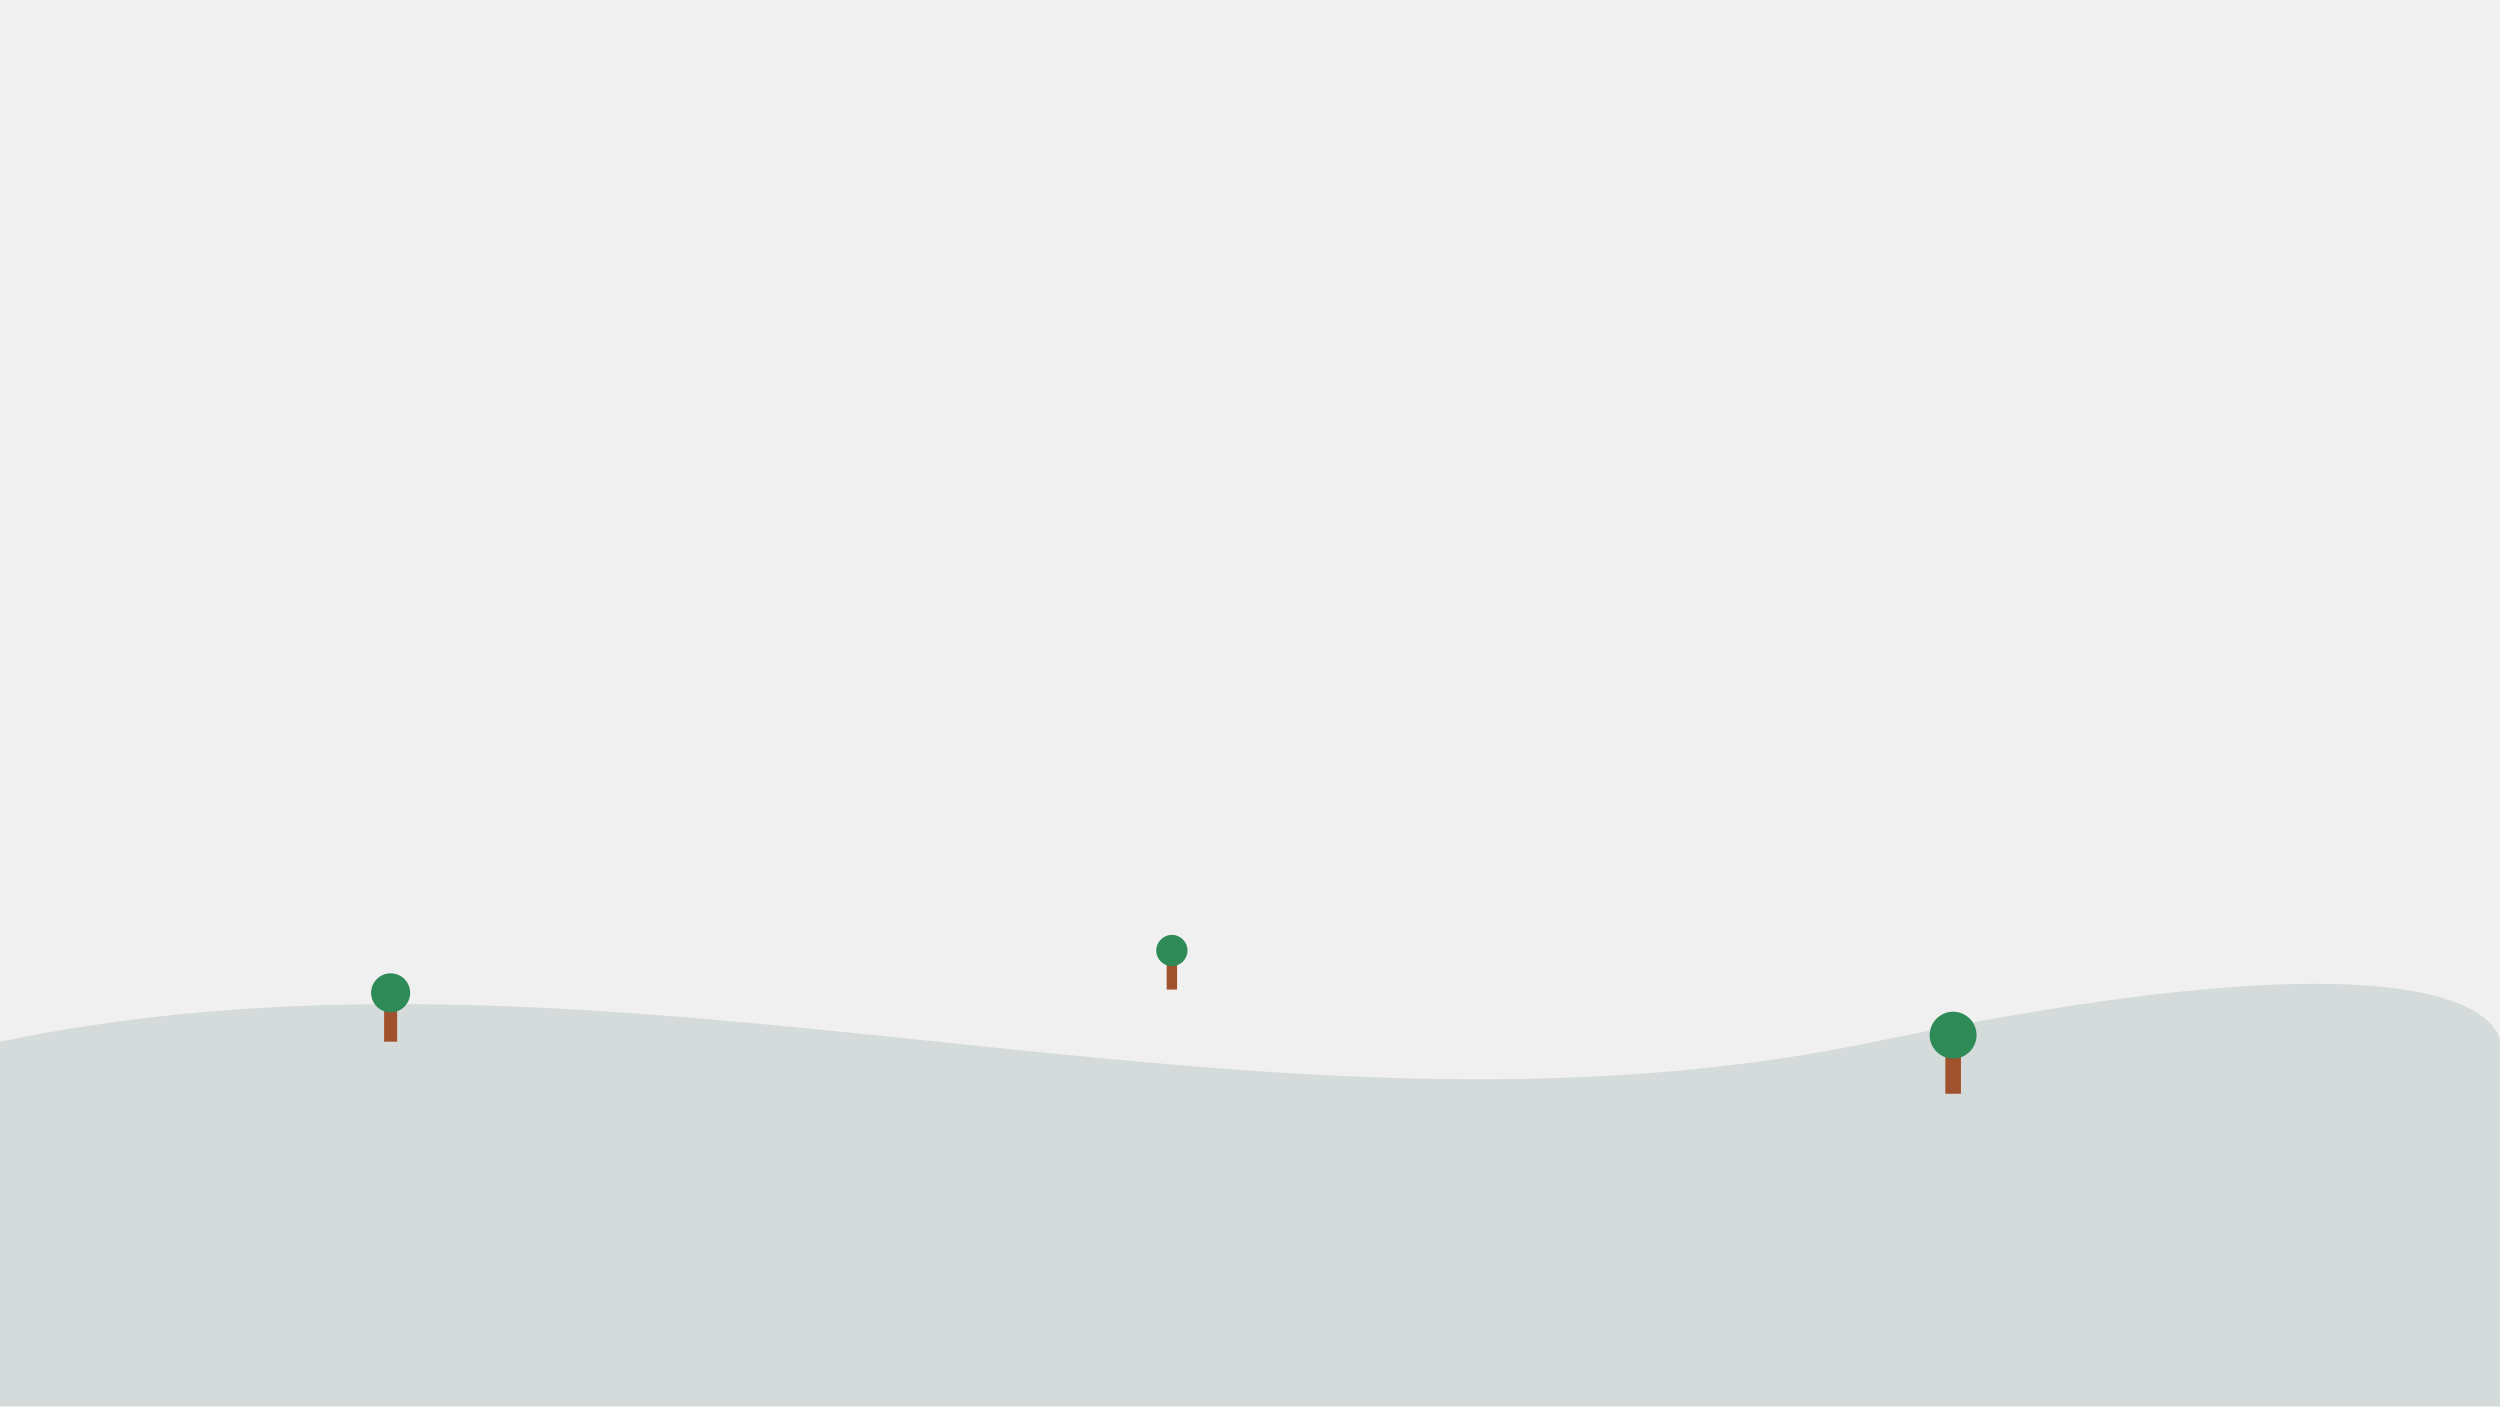
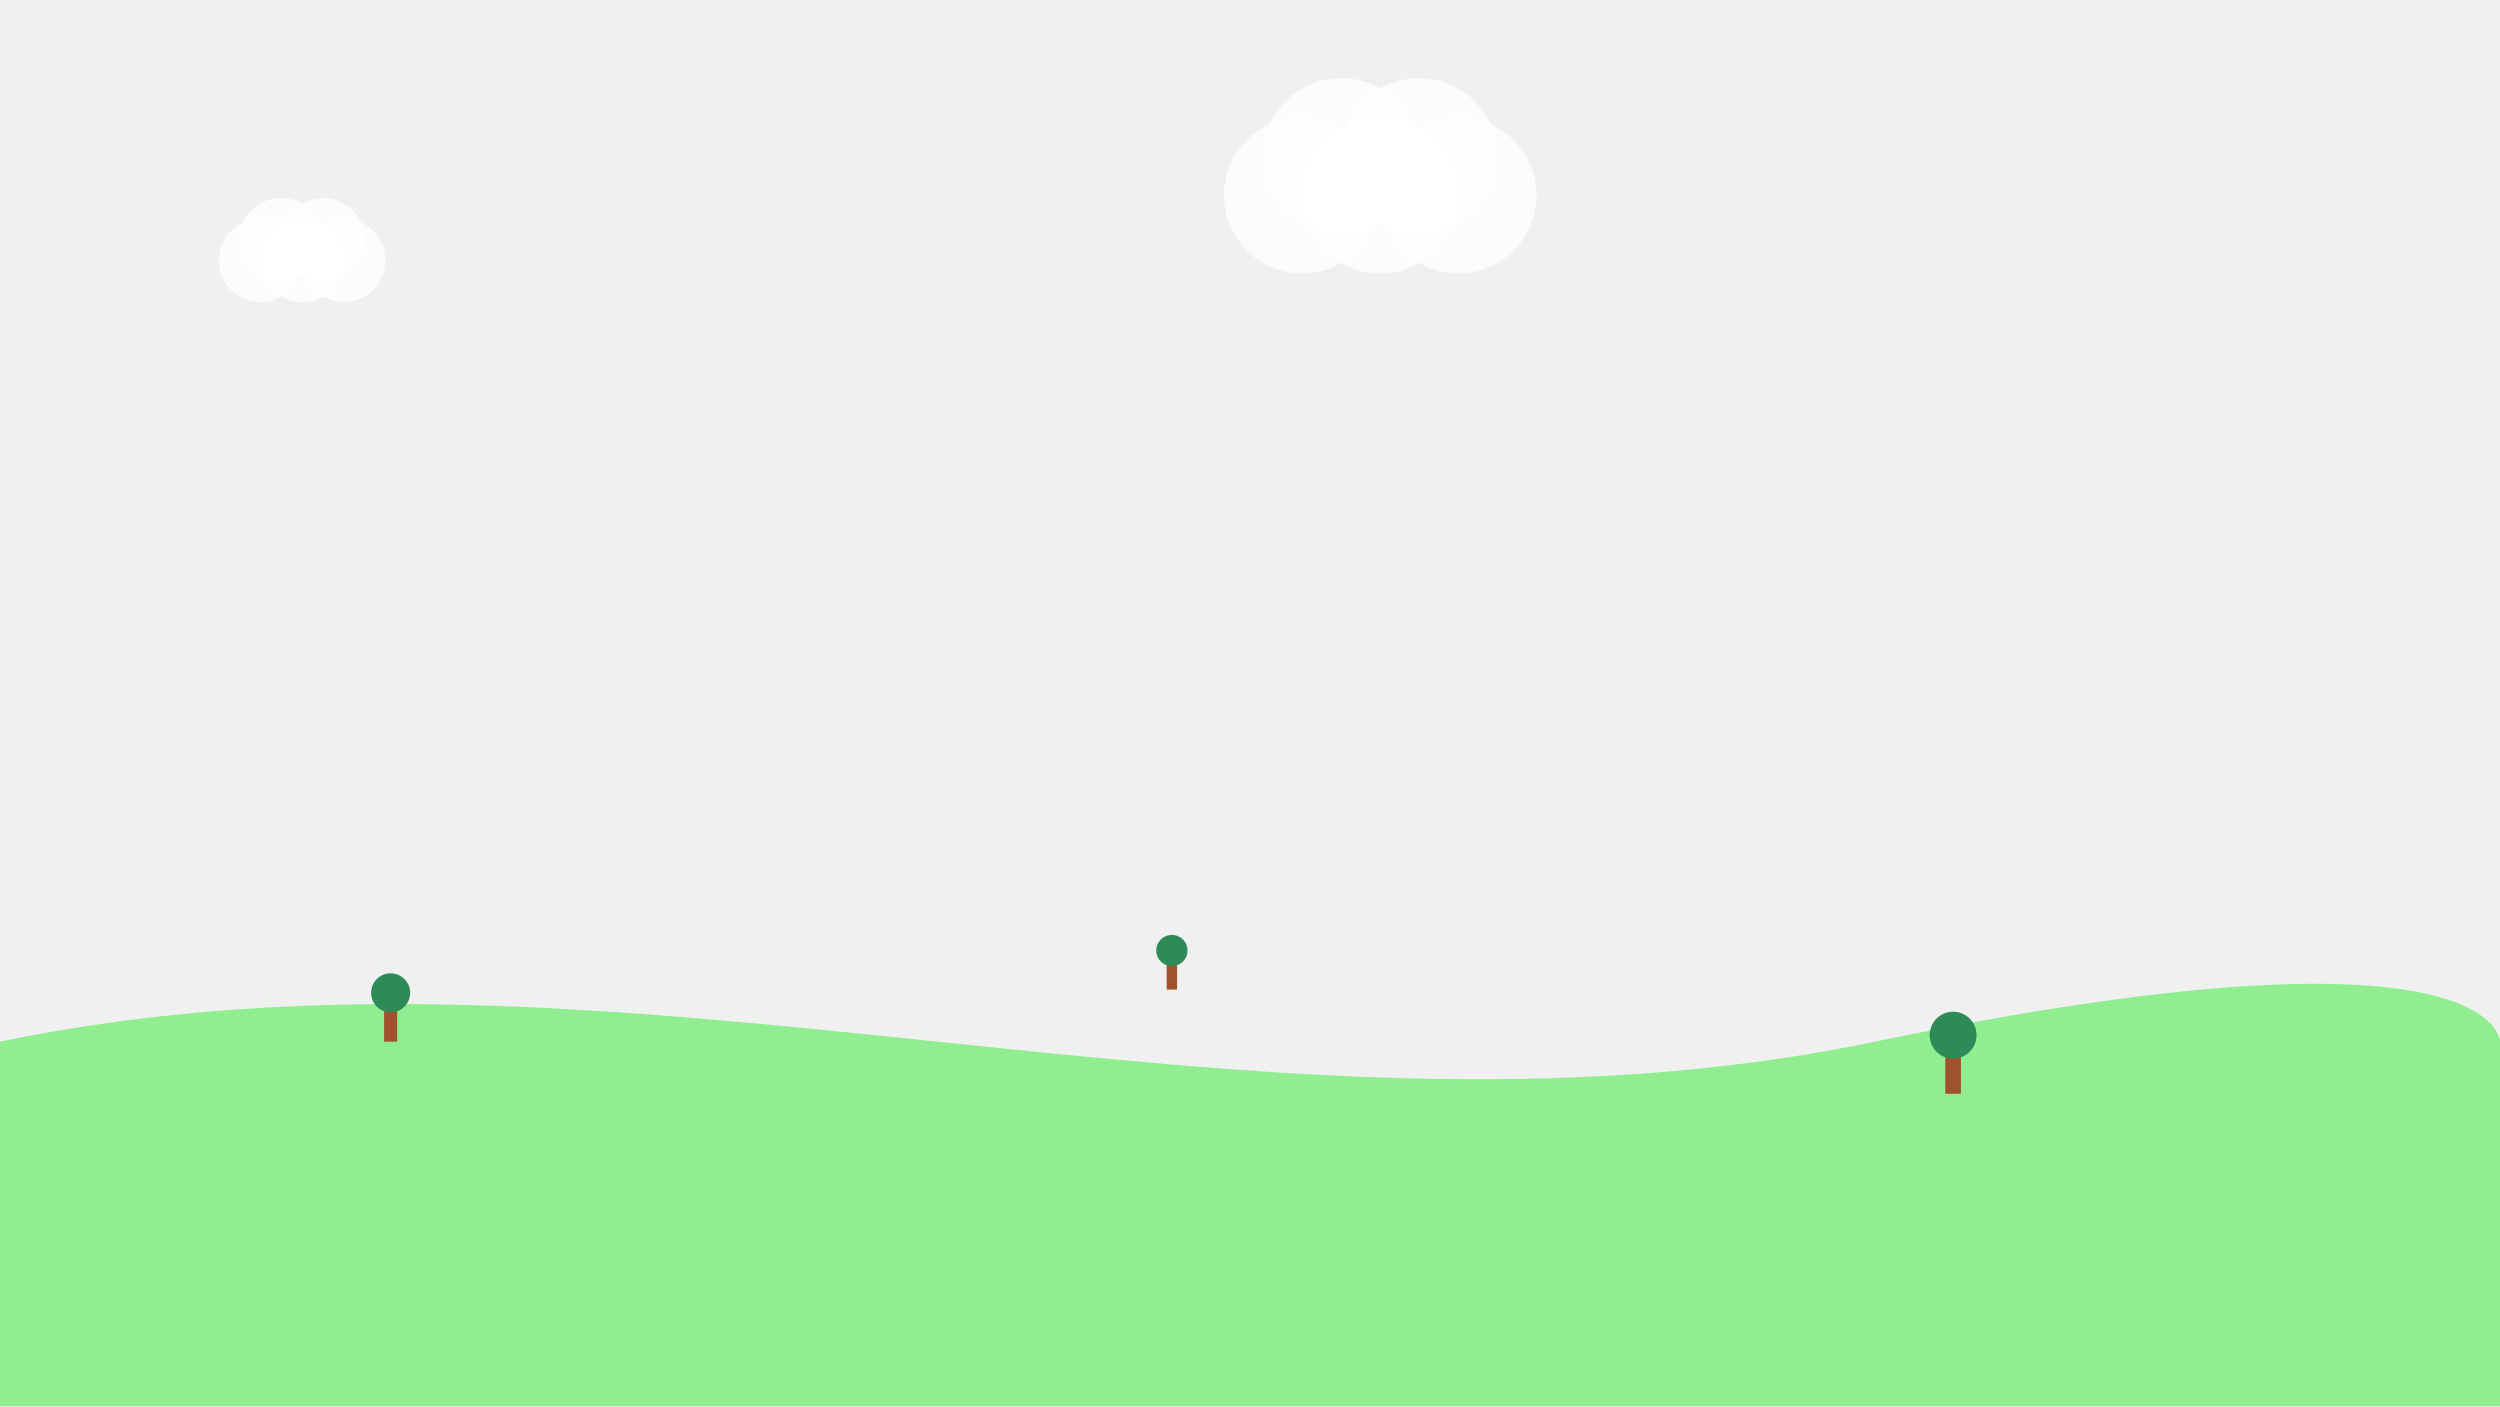
<svg xmlns="http://www.w3.org/2000/svg" width="1920" height="1080" viewBox="0 0 1920 1080">
-   <path d="M0,1080 V800 C480,700 960,900 1440,800 C1920,700 1920,800 1920,800 V1080 H0 Z" fill="#D5DBDB" />
+   <path d="M0,1080 V800 C480,700 960,900 1440,800 C1920,700 1920,800 1920,800 V1080 H0 Z" fill="#90EE90" />
  <g transform="translate(300, 750) scale(0.5)">
    <rect x="-10" y="50" width="20" height="50" fill="#A0522D" />
    <circle cx="0" cy="25" r="30" fill="#2E8B57" />
  </g>
  <g transform="translate(900, 720) scale(0.4)">
    <rect x="-10" y="50" width="20" height="50" fill="#A0522D" />
    <circle cx="0" cy="25" r="30" fill="#2E8B57" />
  </g>
  <g transform="translate(1500, 780) scale(0.6)">
    <rect x="-10" y="50" width="20" height="50" fill="#A0522D" />
    <circle cx="0" cy="25" r="30" fill="#2E8B57" />
  </g>
+   <g transform="translate(200, 200) scale(0.8)">
+     <circle cx="0" cy="0" r="40" fill="white" fill-opacity="0.8" />
+     <circle cx="40" cy="0" r="40" fill="white" fill-opacity="0.8" />
+     <circle cx="80" cy="0" r="40" fill="white" fill-opacity="0.8" />
+     <circle cx="20" cy="-20" r="40" fill="white" fill-opacity="0.8" />
+     <circle cx="60" cy="-20" r="40" fill="white" fill-opacity="0.8" />
+   </g>
+   <g transform="translate(1000, 150) scale(1.2)">
+     <circle cx="0" cy="0" r="50" fill="white" fill-opacity="0.8" />
+     <circle cx="50" cy="0" r="50" fill="white" fill-opacity="0.8" />
+     <circle cx="100" cy="0" r="50" fill="white" fill-opacity="0.8" />
+     <circle cx="25" cy="-25" r="50" fill="white" fill-opacity="0.8" />
+     <circle cx="75" cy="-25" r="50" fill="white" fill-opacity="0.8" />
+   </g>
</svg>
